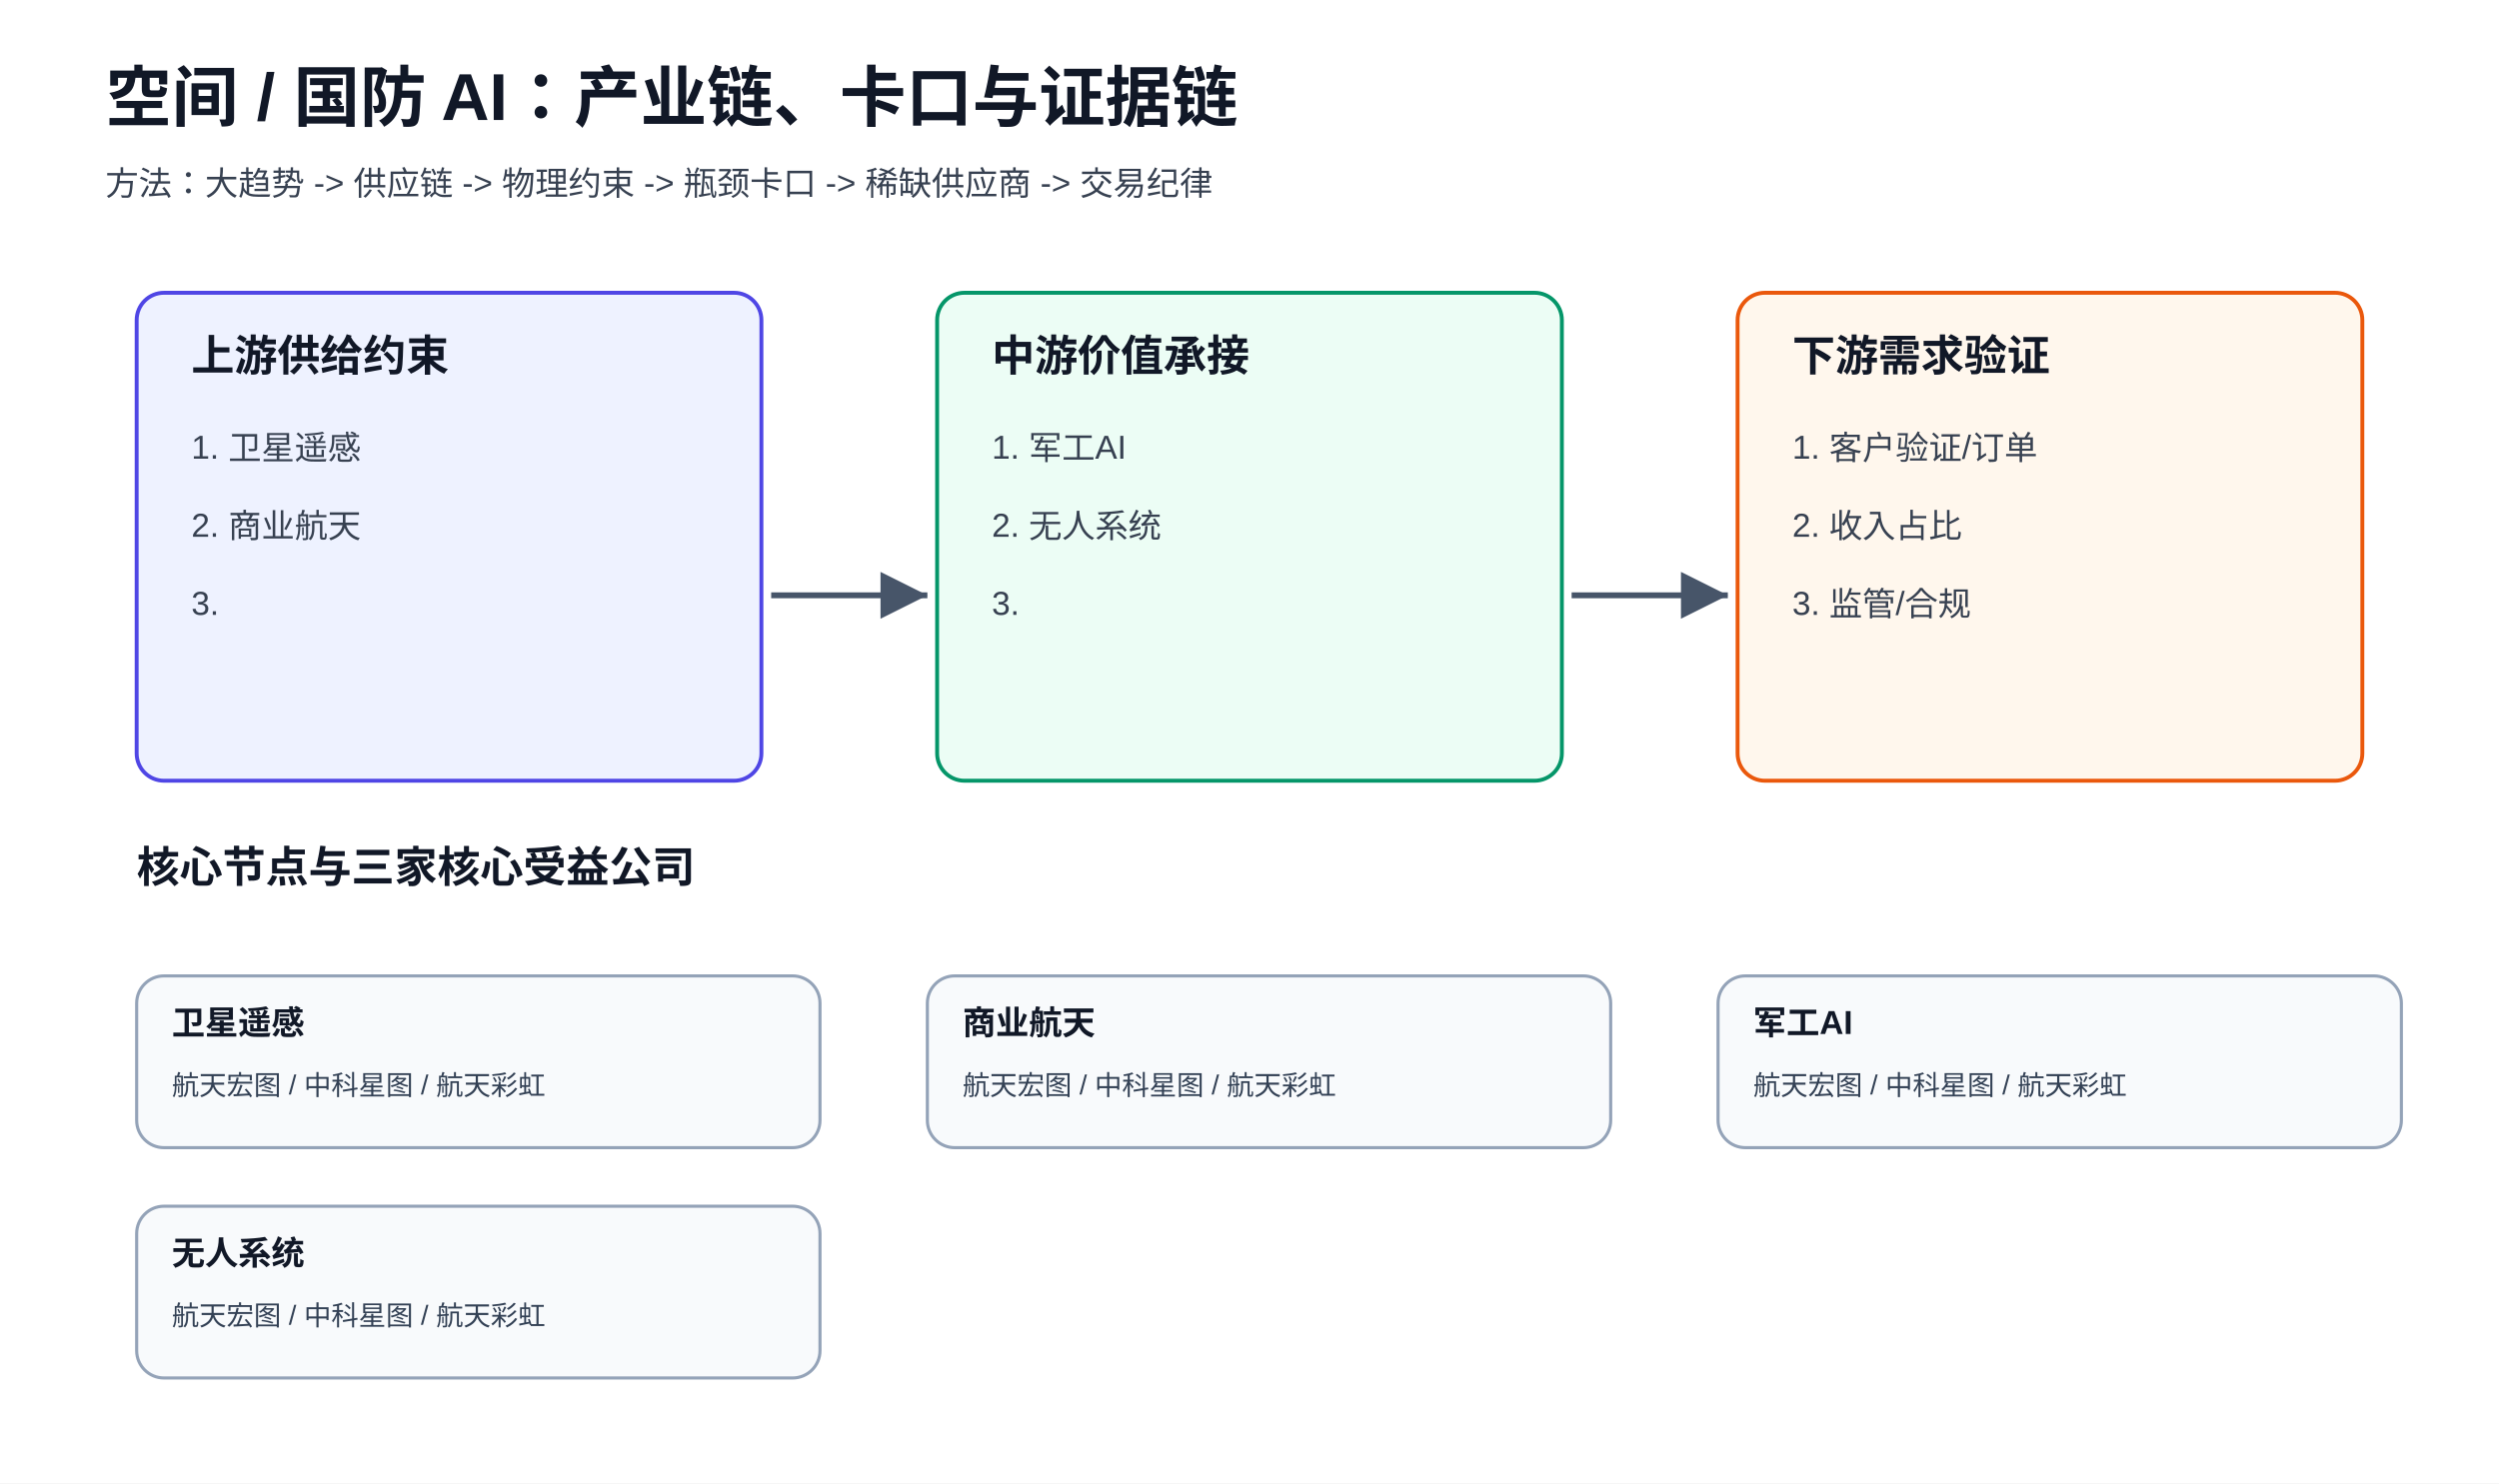
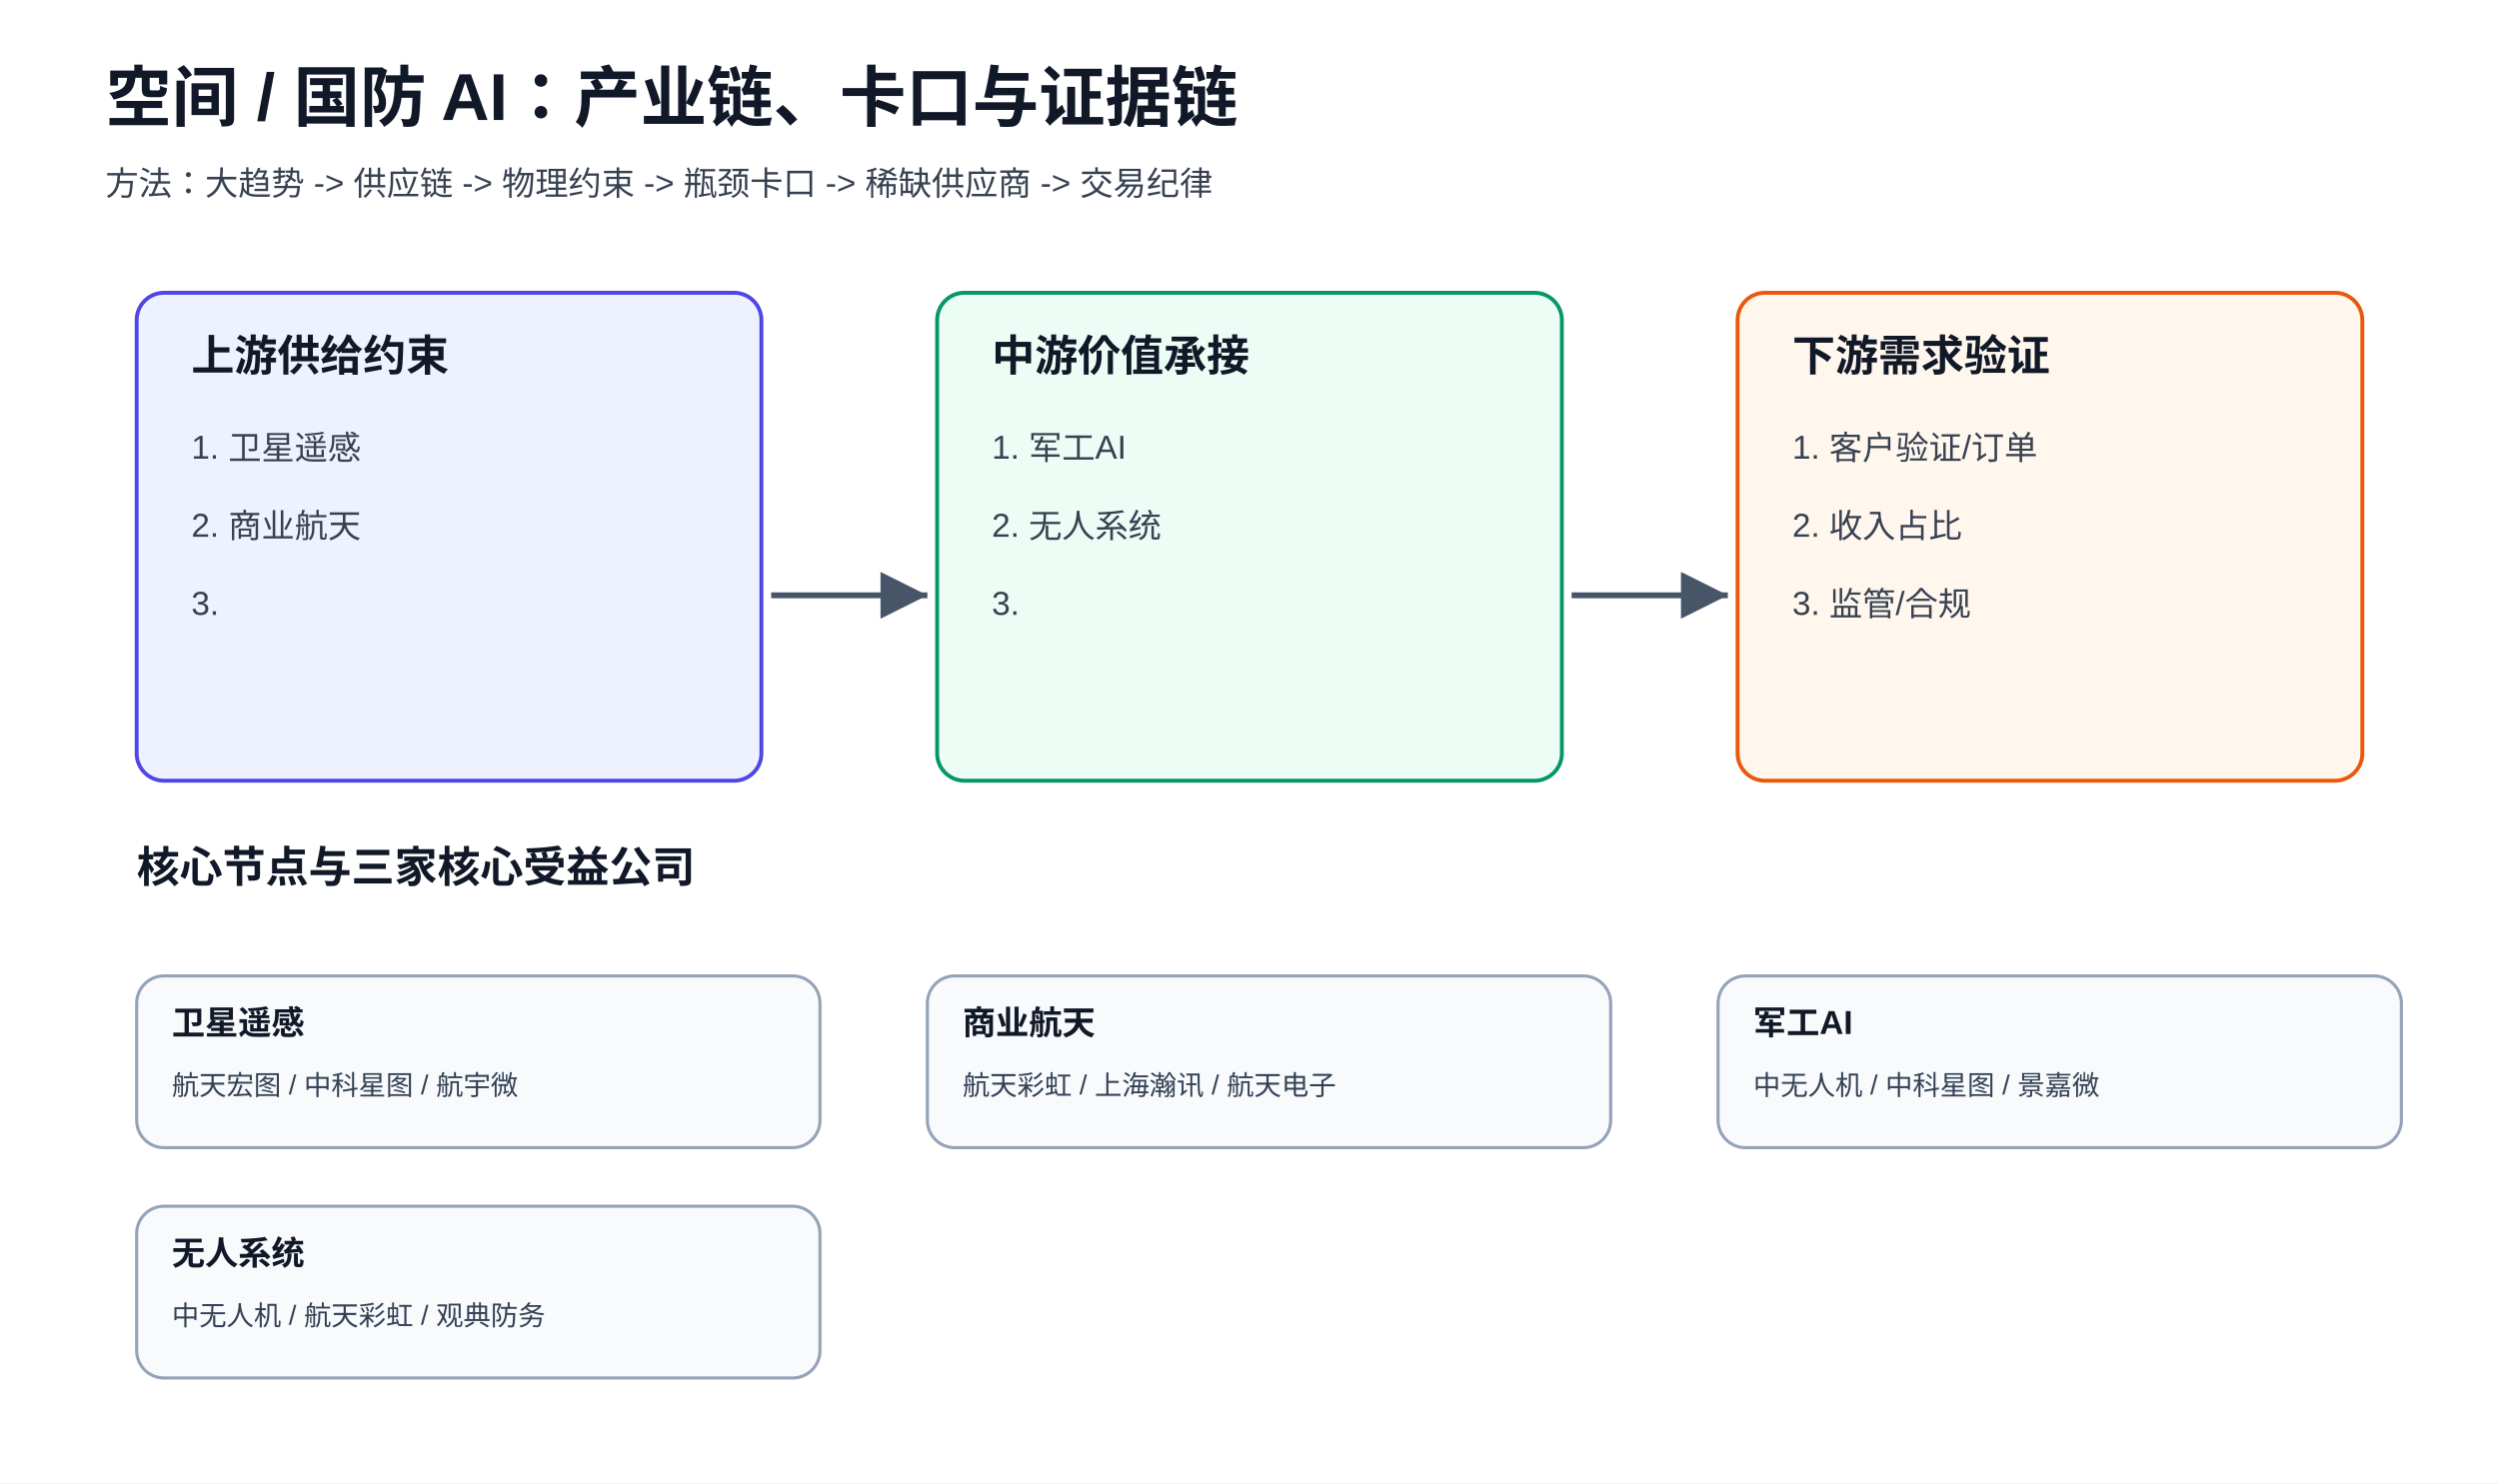
<svg xmlns="http://www.w3.org/2000/svg" width="1280" height="760" viewBox="0 0 1280 760">
  <style>
text{font-family:'PingFang SC','Microsoft YaHei',Arial,sans-serif} .title{font-size:34px;font-weight:800;fill:#111827} .h{font-size:22px;font-weight:800;fill:#111827} .h2{font-size:17px;font-weight:800;fill:#111827} .s{font-size:17px;fill:#374151} .s2{font-size:14px;fill:#334155} .box{rx:14;stroke-width:2} .u{fill:#eef2ff;stroke:#4f46e5} .m{fill:#ecfdf5;stroke:#059669} .d{fill:#fff7ed;stroke:#ea580c} .arrow{stroke:#475569;stroke-width:3;marker-end:url(#a)}
</style>
  <defs>
    <marker id="a" markerWidth="12" markerHeight="12" refX="10" refY="6" orient="auto">
      <path d="M2,2 L10,6 L2,10 Z" fill="#475569" />
    </marker>
  </defs>
  <rect width="1280" height="760" fill="#ffffff" />
  <text x="54" y="62" class="title">空间 / 国防 AI：产业链、卡口与证据链</text>
  <text x="54" y="100" class="s">方法：大趋势 -&gt; 供应链 -&gt; 物理约束 -&gt; 瓶颈卡口 -&gt; 稀缺供应商 -&gt; 交易纪律</text>
  <rect x="70" y="150" width="320" height="250" class="box u" />
  <text x="98" y="190" class="h">上游供给约束</text>
  <text x="98" y="235" class="s">1. 卫星遥感</text>
  <text x="98" y="275" class="s">2. 商业航天</text>
  <text x="98" y="315" class="s">3. </text>
  <rect x="480" y="150" width="320" height="250" class="box m" />
  <text x="508" y="190" class="h">中游价值承接</text>
  <text x="508" y="235" class="s">1. 军工AI</text>
  <text x="508" y="275" class="s">2. 无人系统</text>
  <text x="508" y="315" class="s">3. </text>
  <rect x="890" y="150" width="320" height="250" class="box d" />
  <text x="918" y="190" class="h">下游需求验证</text>
  <text x="918" y="235" class="s">1. 客户验证/订单</text>
  <text x="918" y="275" class="s">2. 收入占比</text>
  <text x="918" y="315" class="s">3. 监管/合规</text>
  <line x1="395" y1="305" x2="475" y2="305" class="arrow" />
  <line x1="805" y1="305" x2="885" y2="305" class="arrow" />
  <text x="70" y="452" class="h">核心节点与三家核心受益公司</text>
  <rect x="70" y="500" width="350" height="88" rx="14" fill="#f8fafc" stroke="#94a3b8" stroke-width="1.6" />
  <text x="88" y="530" class="h2">卫星遥感</text>
-   <text x="88" y="561" class="s2">航天宏图 / 中科星图 / 航天彩虹</text>
+   <text x="88" y="561" class="s2">航天宏图 / 中科星图 / 航宇微</text>
  <rect x="475" y="500" width="350" height="88" rx="14" fill="#f8fafc" stroke="#94a3b8" stroke-width="1.6" />
  <text x="493" y="530" class="h2">商业航天</text>
-   <text x="493" y="561" class="s2">航天宏图 / 中科星图 / 航天彩虹</text>
+   <text x="493" y="561" class="s2">航天彩虹 / 上海瀚讯 / 航天电子</text>
  <rect x="880" y="500" width="350" height="88" rx="14" fill="#f8fafc" stroke="#94a3b8" stroke-width="1.6" />
  <text x="898" y="530" class="h2">军工AI</text>
-   <text x="898" y="561" class="s2">航天宏图 / 中科星图 / 航天彩虹</text>
+   <text x="898" y="561" class="s2">中无人机 / 中科星图 / 景嘉微</text>
  <rect x="70" y="618" width="350" height="88" rx="14" fill="#f8fafc" stroke="#94a3b8" stroke-width="1.6" />
  <text x="88" y="648" class="h2">无人系统</text>
-   <text x="88" y="679" class="s2">航天宏图 / 中科星图 / 航天彩虹</text>
+   <text x="88" y="679" class="s2">中无人机 / 航天彩虹 / 观典防务</text>
</svg>
